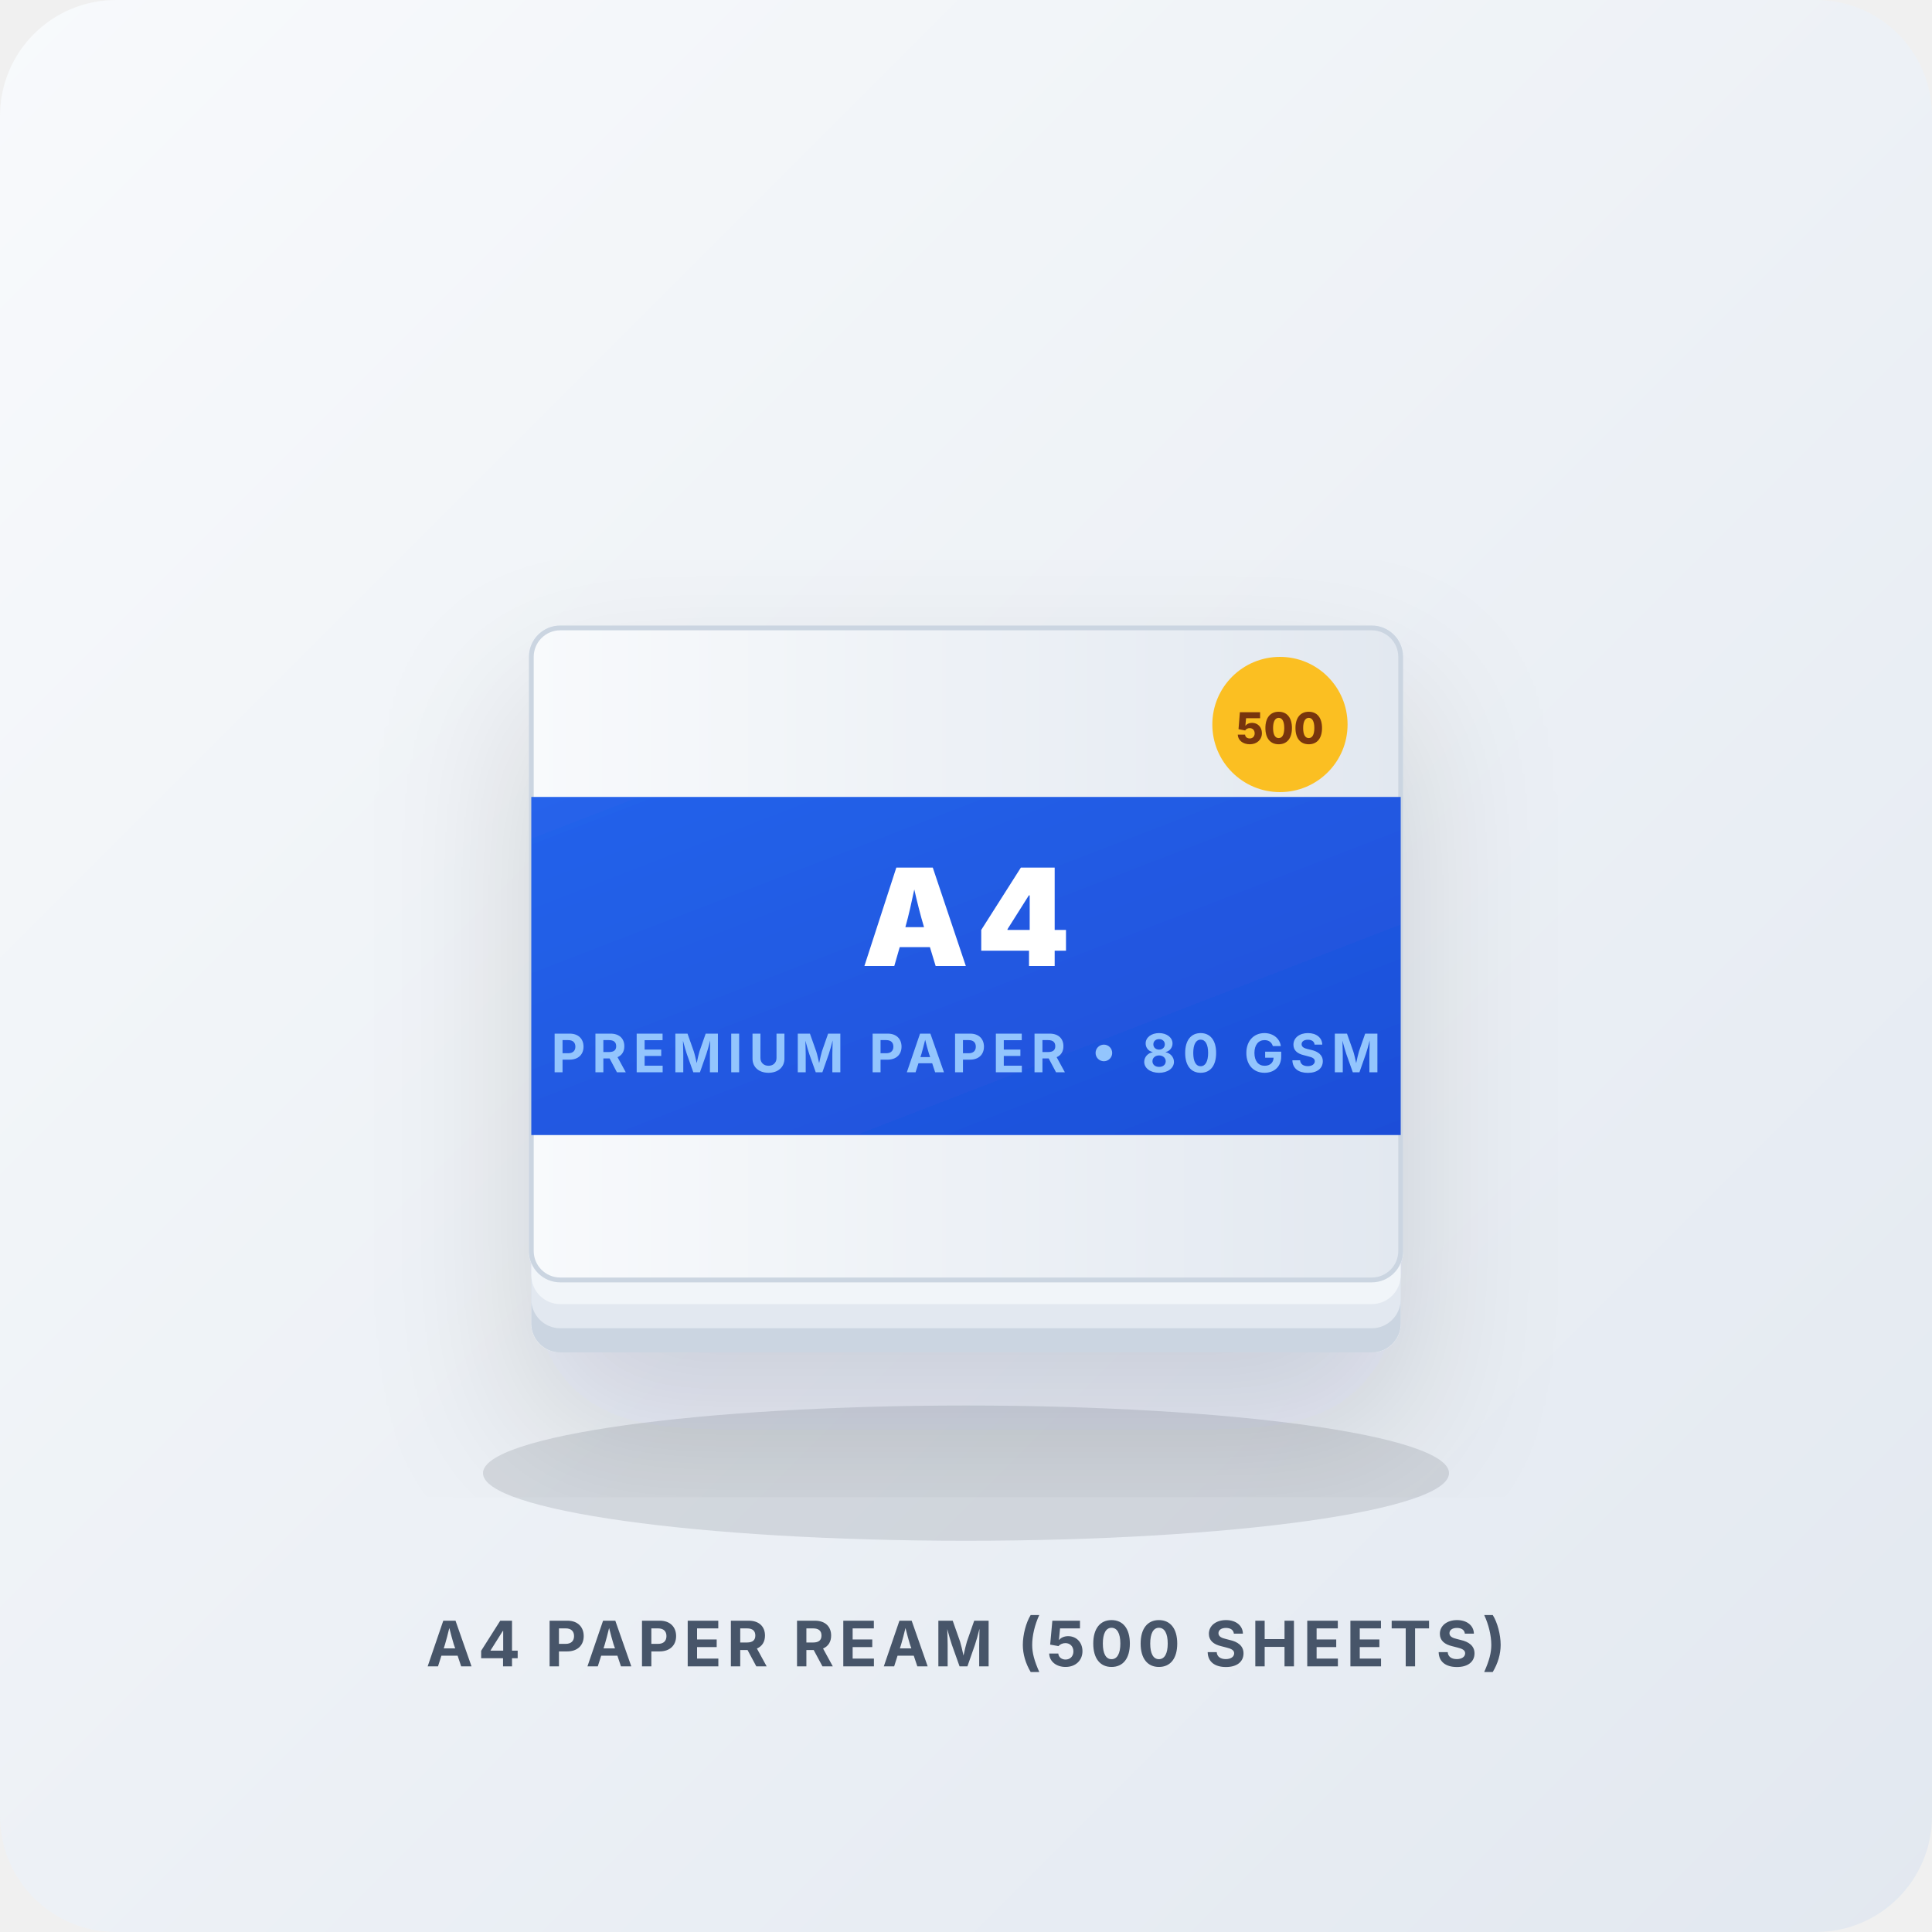
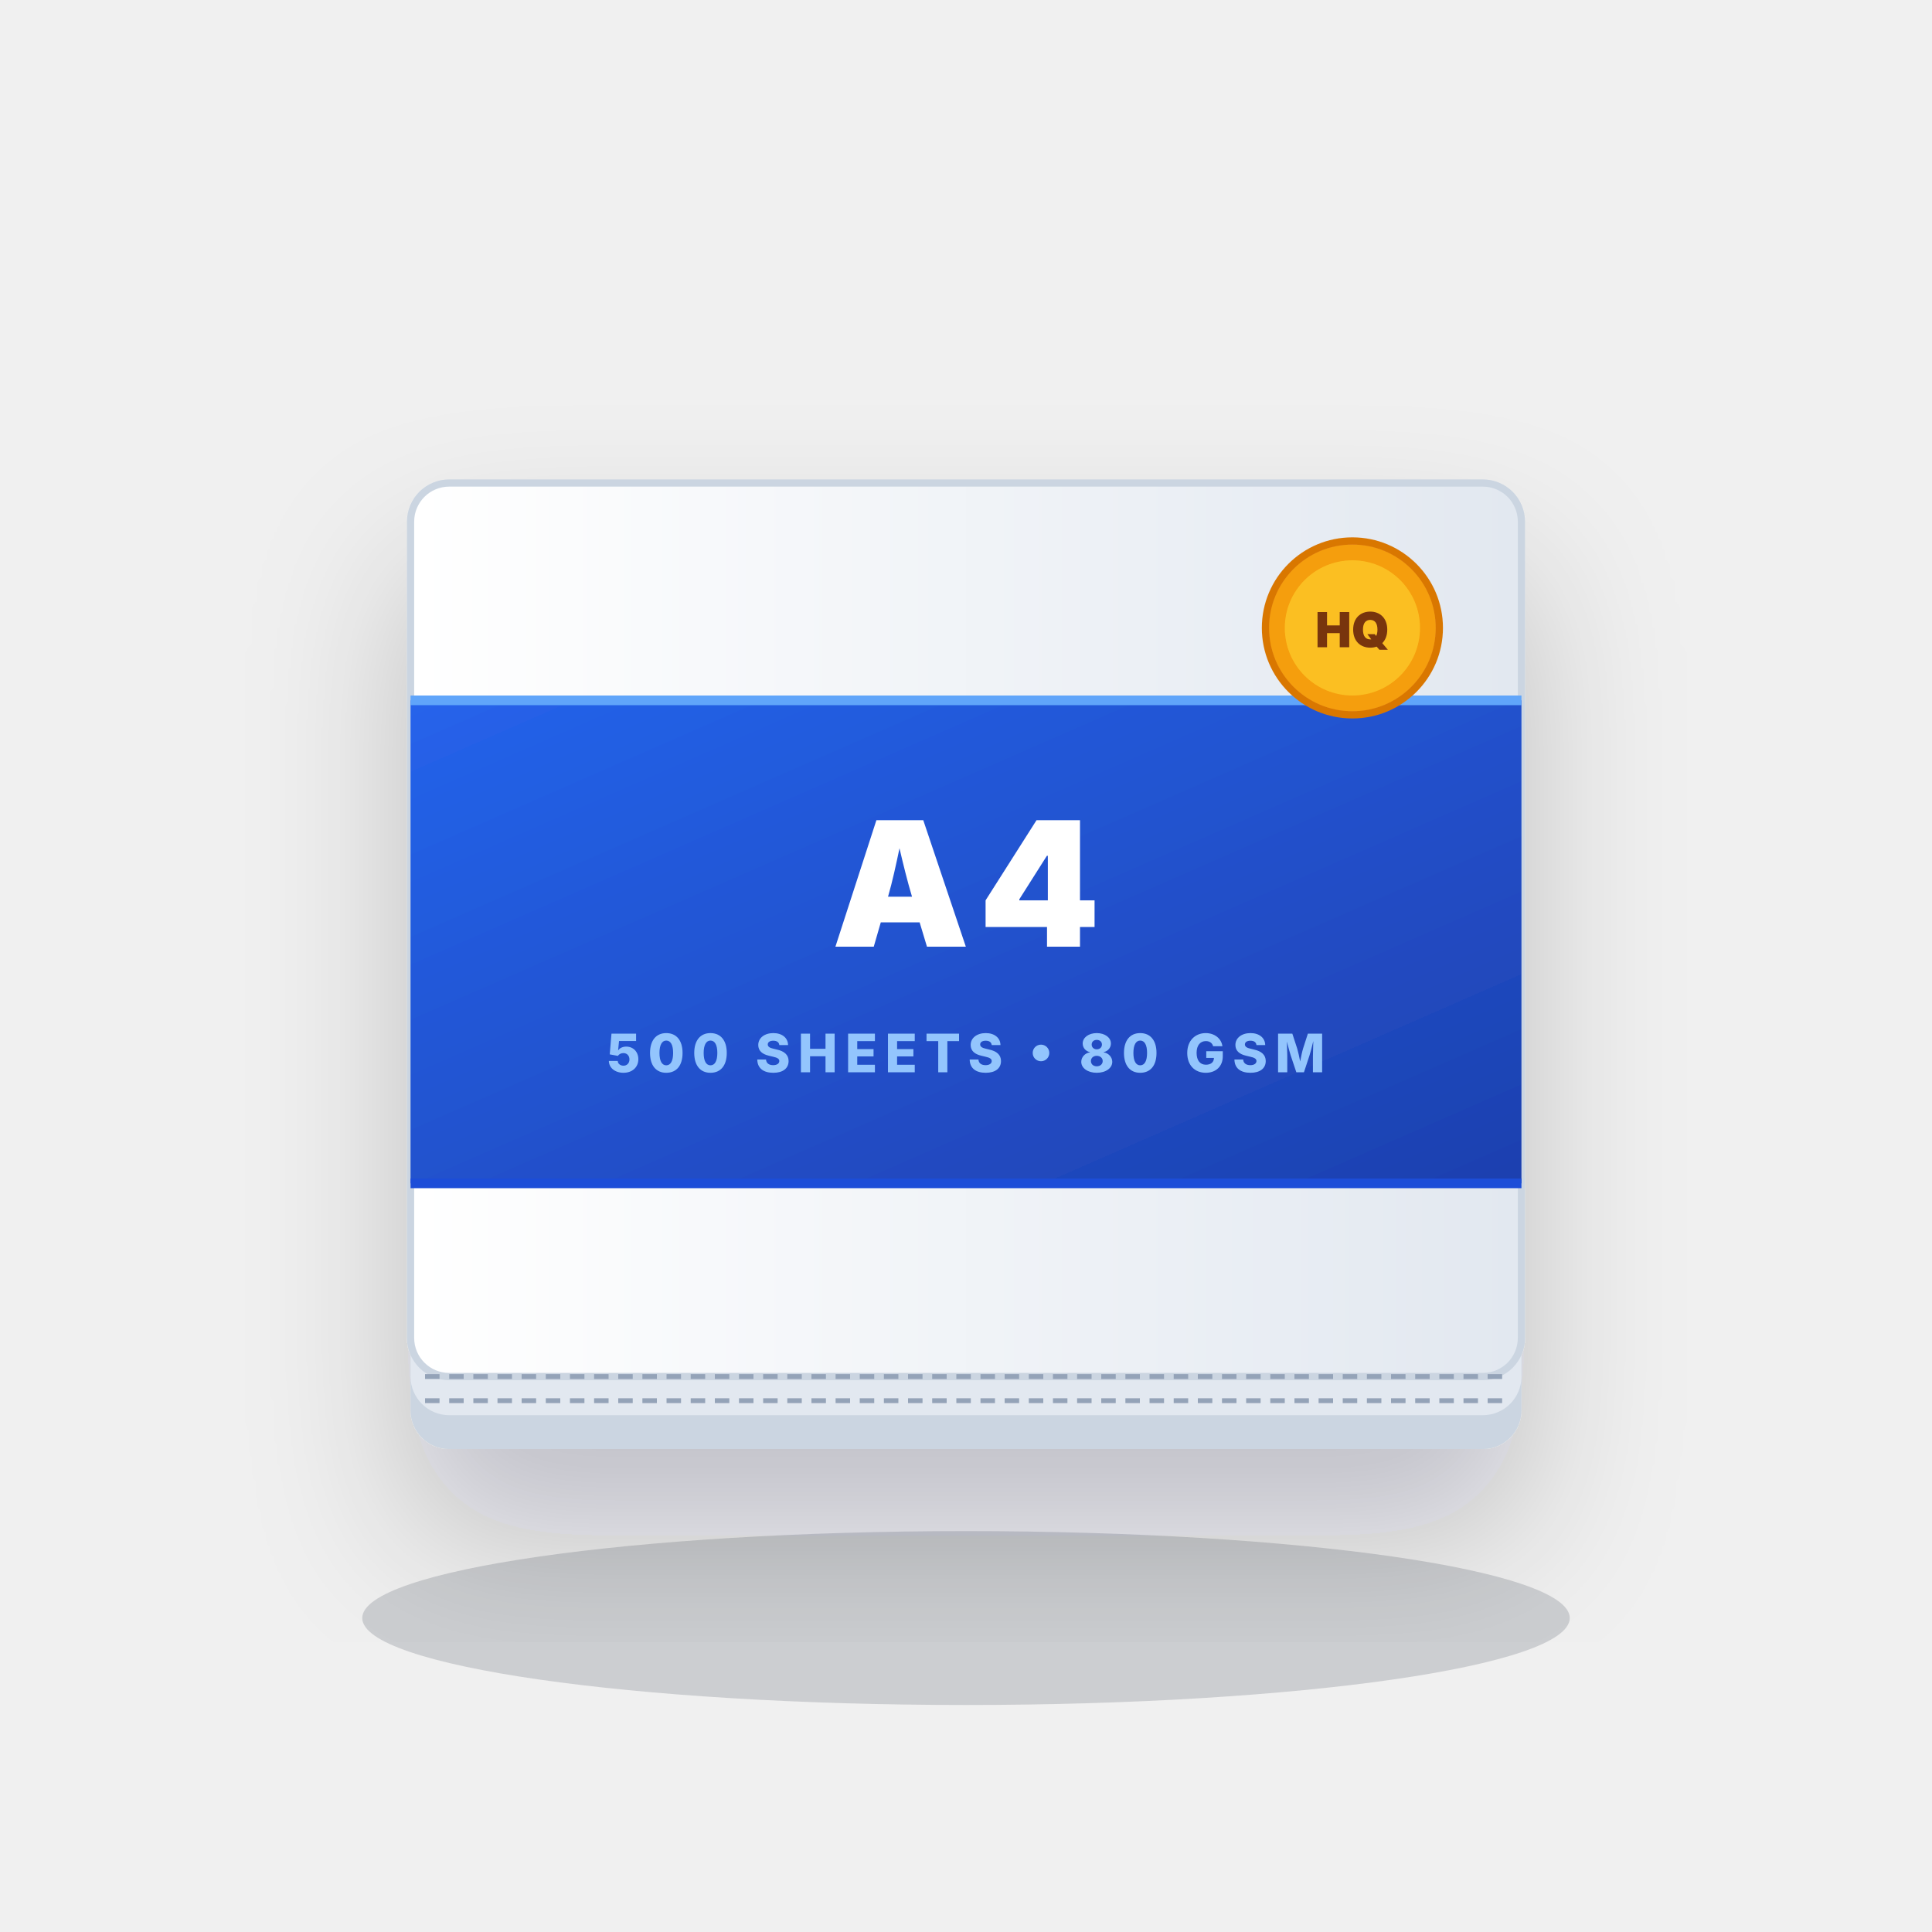
<svg xmlns="http://www.w3.org/2000/svg" viewBox="0 0 400 400" width="100%" height="100%">
  <defs>
-     <linearGradient id="bgPaper" x1="0" y1="0" x2="1" y2="1">
-       <stop offset="0%" stop-color="#f8fafc" />
+     <linearGradient id="ppWrap" x1="0" y1="0" x2="1" y2="1">
+       <stop offset="0%" stop-color="#2563eb" />
+       <stop offset="100%" stop-color="#1e40af" />
+     </linearGradient>
+     <linearGradient id="ppPaper" x1="0" y1="0" x2="1" y2="0">
+       <stop offset="0%" stop-color="#ffffff" />
      <stop offset="100%" stop-color="#e2e8f0" />
    </linearGradient>
-     <linearGradient id="reamGrad" x1="0" y1="0" x2="1" y2="0">
-       <stop offset="0%" stop-color="#f8fafc" />
-       <stop offset="100%" stop-color="#e2e8f0" />
-     </linearGradient>
-     <linearGradient id="wrapperGrad" x1="0" y1="0" x2="1" y2="1">
-       <stop offset="0%" stop-color="#2563eb" />
-       <stop offset="100%" stop-color="#1d4ed8" />
-     </linearGradient>
-     <filter id="shadowPaper" x="-20%" y="-20%" width="140%" height="140%">
-       <feDropShadow dx="0" dy="16" stdDeviation="16" flood-color="#0f172a" flood-opacity="0.14" />
+     <filter id="ppShadow" x="-20%" y="-20%" width="140%" height="140%">
+       <feDropShadow dx="0" dy="18" stdDeviation="16" flood-color="#0f172a" flood-opacity="0.2" />
    </filter>
  </defs>
-   <rect width="400" height="400" rx="24" fill="url(#bgPaper)" />
-   <ellipse cx="200" cy="305" rx="100" ry="14" fill="#0f172a" opacity="0.12" />
-   <g filter="url(#shadowPaper)">
-     <rect x="110" y="145" width="180" height="135" rx="6" fill="#cbd5e1" />
-     <rect x="110" y="140" width="180" height="135" rx="6" fill="#e2e8f0" />
-     <rect x="110" y="135" width="180" height="135" rx="6" fill="#f1f5f9" />
-     <rect x="110" y="130" width="180" height="135" rx="6" fill="url(#reamGrad)" stroke="#cbd5e1" stroke-width="1" />
-     <rect x="110" y="165" width="180" height="70" fill="url(#wrapperGrad)" />
-     <text x="200" y="200" font-family="'Inter', sans-serif" font-size="28" font-weight="900" fill="#ffffff" text-anchor="middle" letter-spacing="0.05em">A4</text>
-     <text x="200" y="222" font-family="'Inter', sans-serif" font-size="11" font-weight="700" fill="#93c5fd" text-anchor="middle" letter-spacing="0.12em">PREMIUM PAPER • 80 GSM</text>
-     <circle cx="265" cy="150" r="14" fill="#fbbf24" />
-     <text x="265" y="154" font-family="'Inter', sans-serif" font-size="9" font-weight="800" fill="#78350f" text-anchor="middle">500</text>
+   <ellipse cx="200" cy="335" rx="125" ry="18" fill="#0f172a" opacity="0.16" />
+   <g filter="url(#ppShadow)">
+     <rect x="85" y="115" width="230" height="185" rx="8" fill="#cbd5e1" />
+     <rect x="85" y="108" width="230" height="185" rx="8" fill="#e2e8f0" />
+     <rect x="85" y="100" width="230" height="185" rx="8" fill="url(#ppPaper)" stroke="#cbd5e1" stroke-width="1.5" />
+     <line x1="88" y1="285" x2="312" y2="285" stroke="#94a3b8" stroke-width="1" stroke-dasharray="3,2" />
+     <line x1="88" y1="290" x2="312" y2="290" stroke="#94a3b8" stroke-width="1" stroke-dasharray="3,2" />
+     <rect x="85" y="145" width="230" height="100" fill="url(#ppWrap)" />
+     <line x1="85" y1="145" x2="315" y2="145" stroke="#60a5fa" stroke-width="2" />
+     <line x1="85" y1="245" x2="315" y2="245" stroke="#1d4ed8" stroke-width="2" />
+     <text x="200" y="196" font-family="'Inter', sans-serif" font-size="36" font-weight="900" fill="#ffffff" text-anchor="middle" letter-spacing="0.05em">A4</text>
+     <text x="200" y="222" font-family="'Inter', sans-serif" font-size="11" font-weight="800" fill="#93c5fd" text-anchor="middle" letter-spacing="0.14em">500 SHEETS • 80 GSM</text>
+     <circle cx="280" cy="130" r="18" fill="#f59e0b" stroke="#d97706" stroke-width="1.5" />
+     <circle cx="280" cy="130" r="14" fill="#fbbf24" />
+     <text x="280" y="134" font-family="'Inter', sans-serif" font-size="10" font-weight="900" fill="#78350f" text-anchor="middle">HQ</text>
  </g>
-   <text x="200" y="345" font-family="'Inter', sans-serif" font-size="13" font-weight="700" fill="#475569" text-anchor="middle" letter-spacing="0.08em">A4 PAPER REAM (500 SHEETS)</text>
</svg>
